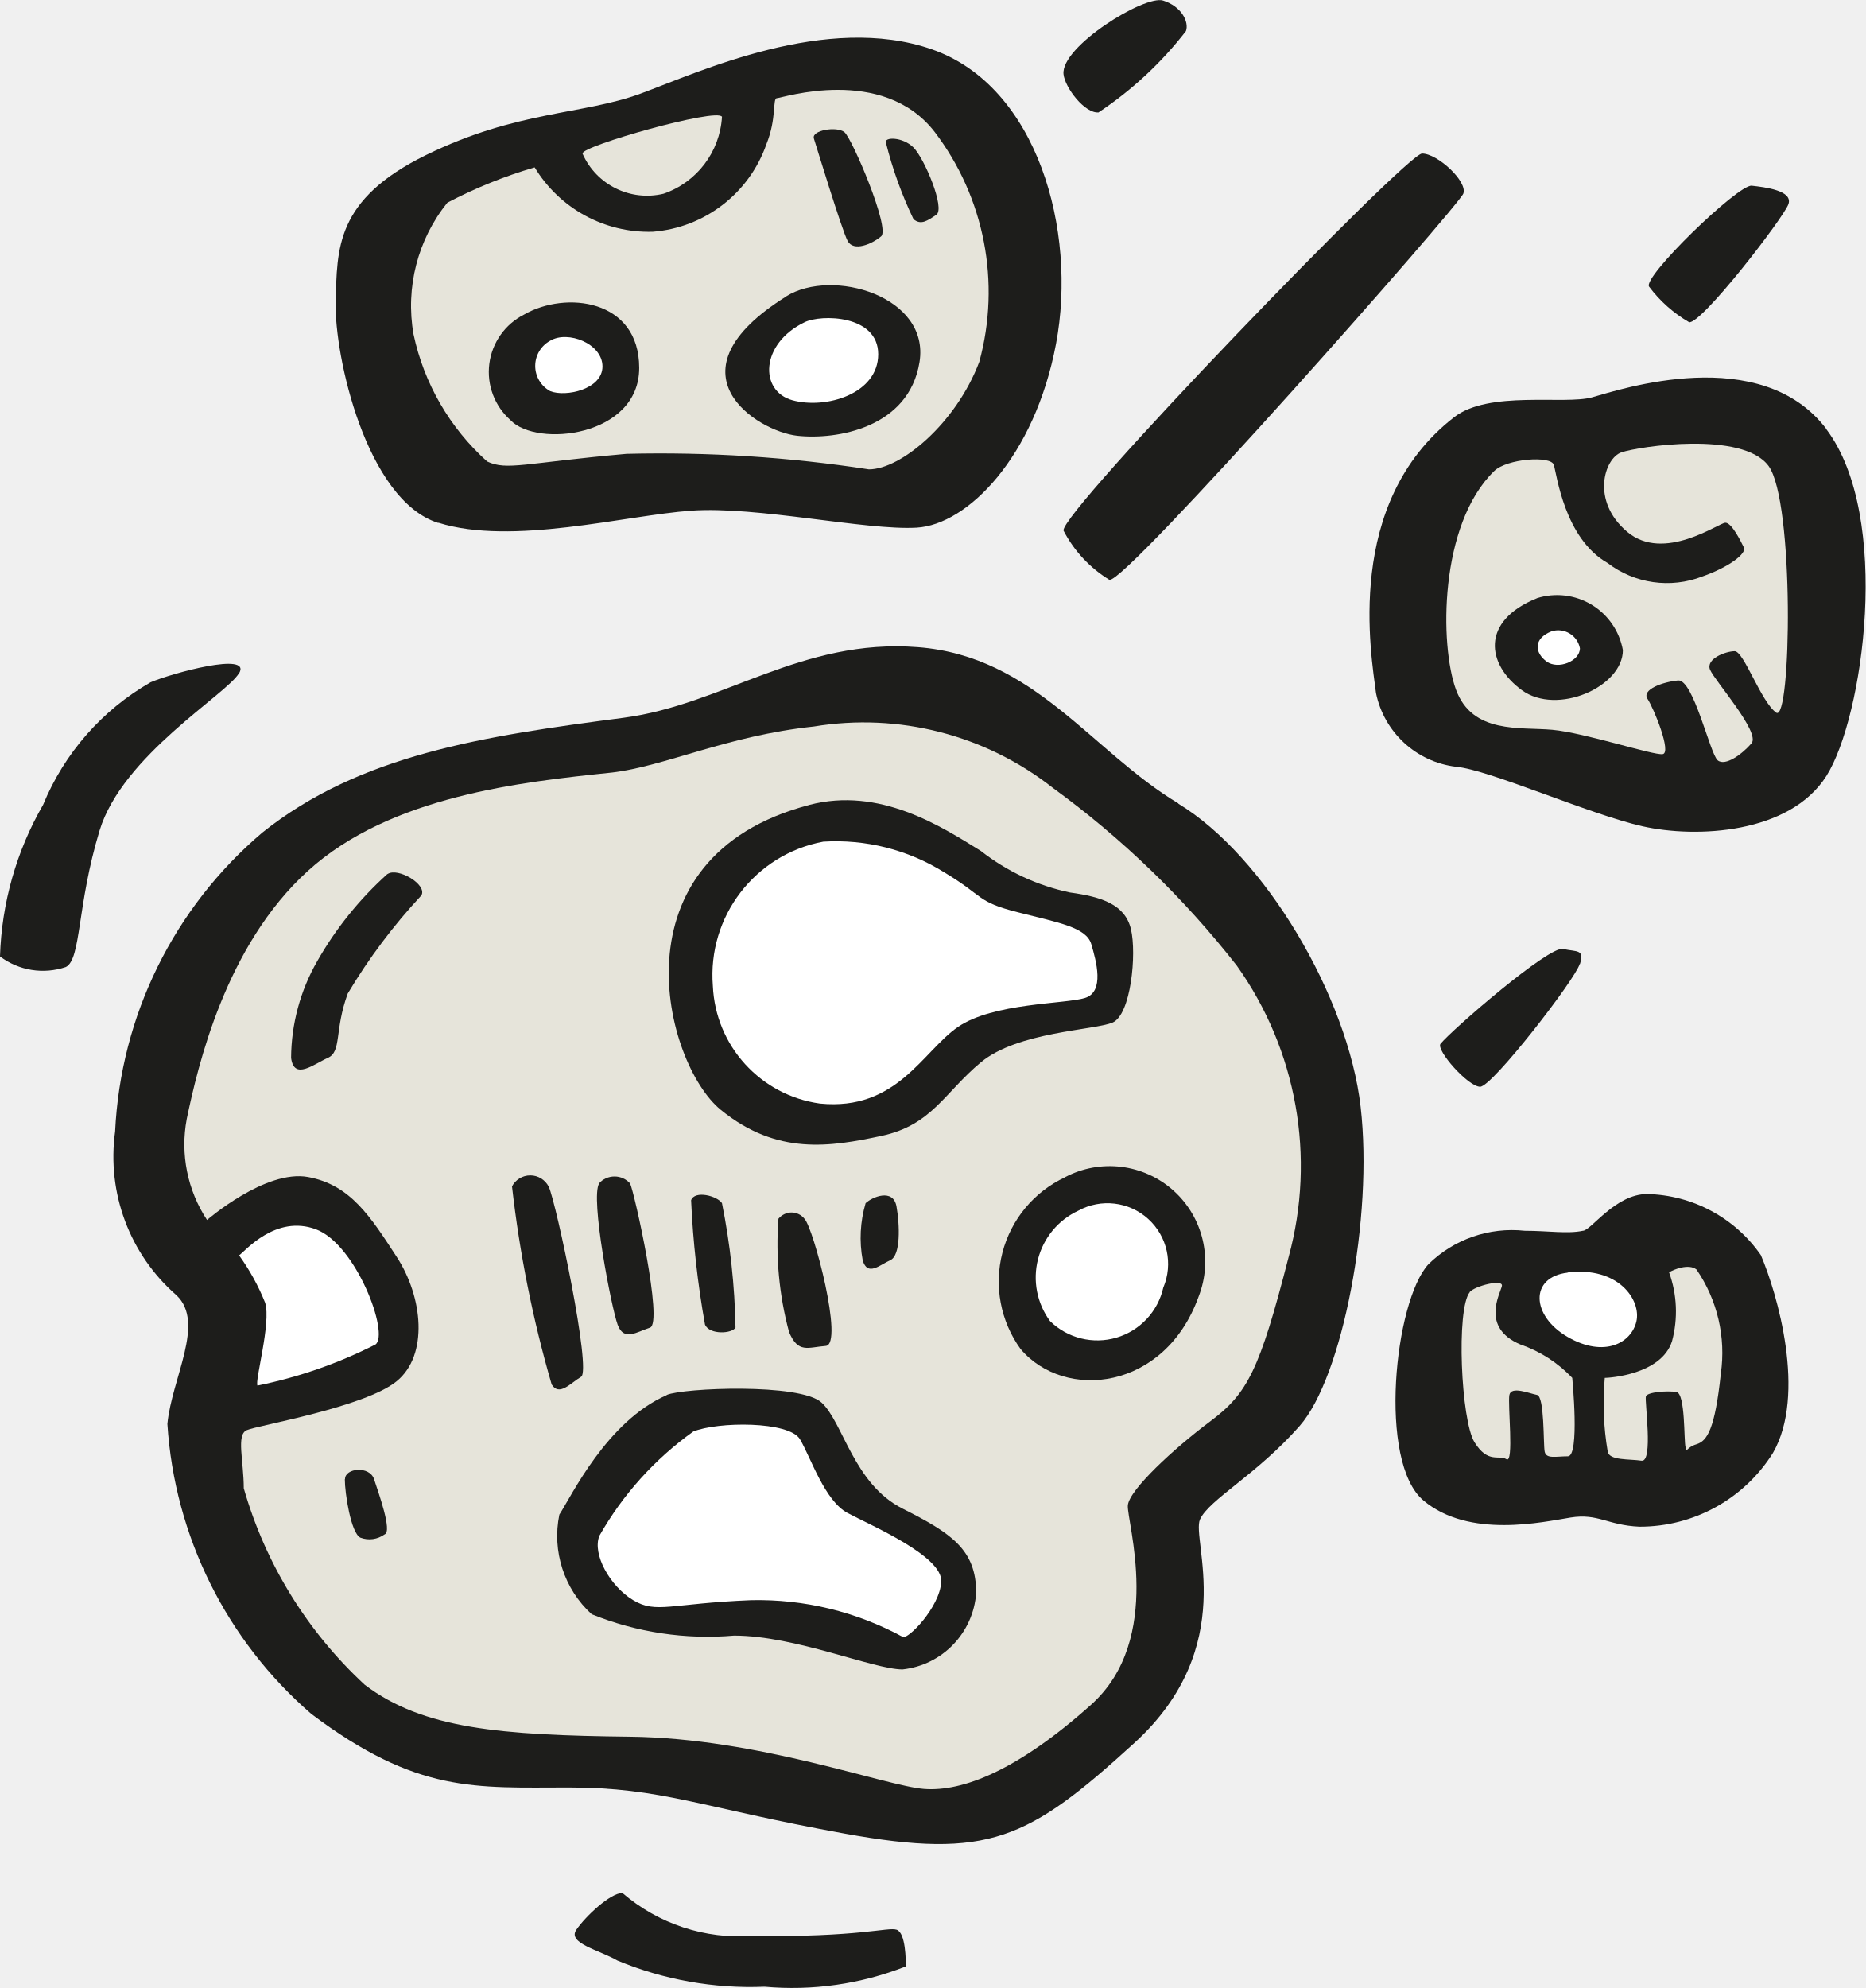
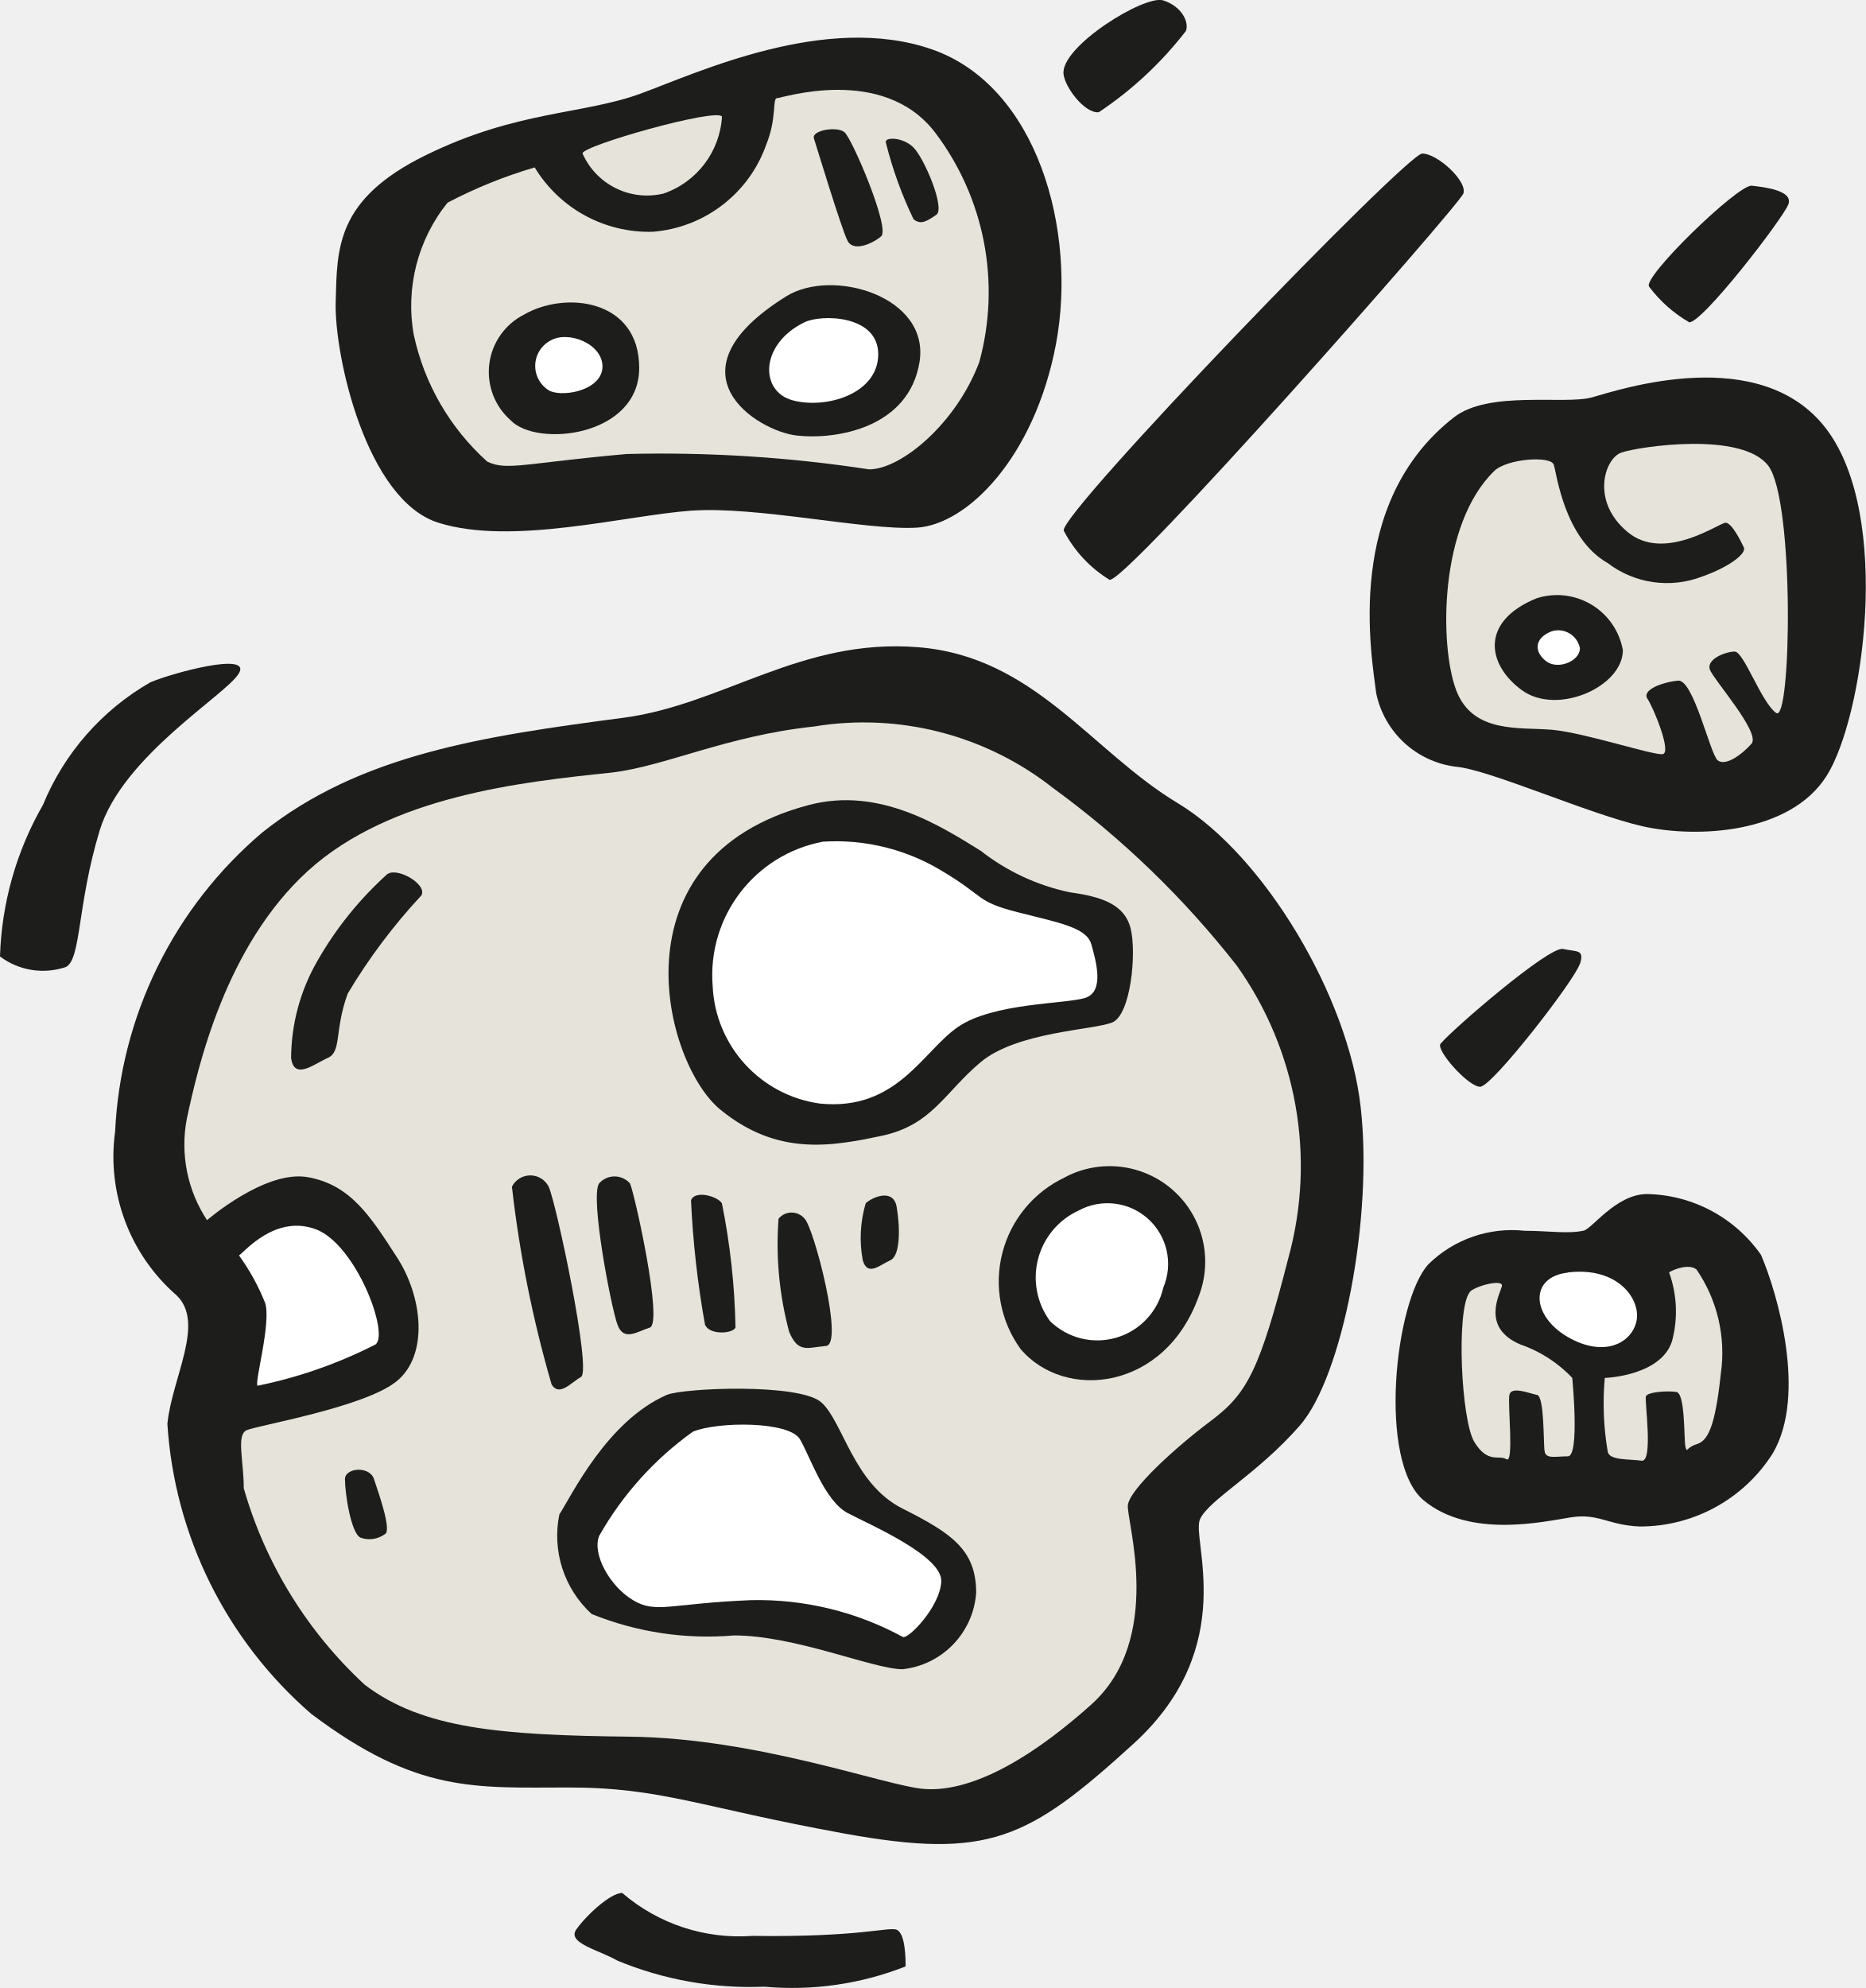
- <svg xmlns="http://www.w3.org/2000/svg" width="127.635" height="135.962" viewBox="0 0 10.211 10.877">
-   <path d="M9.014 6.533c-.175 0-.308.201-.352.201-.083.018-.191 0-.318 0a.652.652 0 0 0-.527.183C7.631 7.119 7.539 8 7.79 8.21s.654.117.805.093.201.042.376.05a.859.859 0 0 0 .731-.403c.185-.32.024-.873-.066-1.083a.779.779 0 0 0-.622-.334zM2.399 2.86c.403.127 1.022-.04 1.383-.066s.956.109 1.234.093.646-.386.763-1.006S5.677.471 5.1.27 3.824.395 3.506.512 2.83.604 2.332.848s-.487.513-.495.805.167 1.083.561 1.208zm3.673.312c.085.024 1.912-2.047 1.936-2.113S7.867.84 7.782.84 5.8 2.806 5.82 2.903a.686.686 0 0 0 .252.27zm3.17-1.409c.066.016.519-.572.545-.646s-.127-.093-.201-.101-.604.505-.561.553a.735.735 0 0 0 .217.193zm-7.933 1.92c.068-.119-.368 0-.485.05a1.375 1.375 0 0 0-.588.67A1.769 1.769 0 0 0 0 5.233a.39.39 0 0 0 .36.058c.085-.042.06-.336.185-.747s.696-.745.763-.861zM6.013.614A2.013 2.013 0 0 0 6.49.17c.018-.05-.024-.135-.125-.167s-.561.252-.545.403c.008.074.117.217.193.209zm3.983 1.735c-.36-.477-1.133-.217-1.284-.175s-.564-.04-.755.109c-.604.469-.453 1.3-.427 1.509a.509.509 0 0 0 .437.403c.183.016.729.26 1.022.326s.805.042 1.006-.276.36-1.417 0-1.896zm-1.35 2.926c.026-.083-.016-.066-.093-.083s-.604.439-.67.519c-.026.034.151.235.217.235s.521-.588.545-.672zm-3.739 5.283c-.05-.016-.201.042-.789.034a.982.982 0 0 1-.712-.235c-.066 0-.201.127-.252.201s.125.111.225.169a1.896 1.896 0 0 0 .805.143 1.695 1.695 0 0 0 .773-.111c0-.032 0-.183-.05-.201zm1.542-6.162c-.477-.286-.787-.805-1.425-.855s-1.065.314-1.61.386c-.771.101-1.443.201-1.978.628A2.286 2.286 0 0 0 .63 6.191a1.006 1.006 0 0 0 .336.896c.159.151-.026.453-.05.704a2.292 2.292 0 0 0 .787 1.586c.58.437.898.403 1.409.403s.72.109 1.509.252 1.006.034 1.586-.495.31-1.115.36-1.224.31-.244.545-.511.403-1.141.334-1.745-.527-1.375-.998-1.66z" fill="#1d1d1b" />
-   <g fill="#e6e4da">
-     <path d="M2.926.916a.731.731 0 0 0 .646.352.718.718 0 0 0 .622-.479c.058-.143.032-.252.058-.252s.578-.183.863.185a1.447 1.447 0 0 1 .244 1.258c-.127.336-.429.588-.604.588a7.521 7.521 0 0 0-1.326-.085c-.561.05-.654.093-.763.042a1.298 1.298 0 0 1-.403-.696.9.9 0 0 1 .185-.72 2.588 2.588 0 0 1 .477-.193z" />
-     <path d="M3.188.84c-.01-.04.737-.252.763-.201a.475.475 0 0 1-.32.421.386.386 0 0 1-.443-.219z" />
-   </g>
-   <path d="M4.454.757c-.014-.044.125-.068.167-.034s.252.527.201.57-.151.085-.183.026-.177-.537-.185-.561zm.394.024c-.012-.032.091-.034.151.026s.175.334.125.368-.085.058-.125.024A2.194 2.194 0 0 1 4.848.78zm-1.98.94c.227-.131.63-.085.63.292s-.561.437-.704.286a.352.352 0 0 1 .074-.578z" fill="#1d1d1b" />
-   <path d="M3.011 1.864c.097-.058.286.016.286.141s-.201.169-.286.135a.157.157 0 0 1 0-.276z" fill="#fff" />
-   <path d="M4.303 1.621c.252-.157.787 0 .729.36s-.453.427-.67.403-.731-.344-.058-.763z" fill="#1d1d1b" />
-   <path d="M4.403 1.763c.089-.044.403-.042.403.175s-.286.302-.469.252-.177-.31.066-.427z" fill="#fff" />
-   <path d="M8.177 2.577c.07-.068.31-.085.326-.034s.058.403.294.537a.535.535 0 0 0 .519.074c.143-.05.244-.125.227-.159s-.066-.135-.101-.135-.336.219-.537.05-.125-.403-.032-.435.662-.119.805.074.125 1.409.042 1.35-.177-.336-.227-.336-.159.042-.135.101.278.344.227.403-.143.127-.185.093-.133-.445-.217-.437-.201.05-.167.101.133.294.083.302-.427-.117-.604-.133-.437.024-.527-.219-.093-.904.209-1.197z" fill="#e6e4da" />
-   <path d="M8.41 3.273a.366.366 0 0 1 .471.284c0 .201-.36.36-.553.219s-.227-.378.083-.503z" fill="#1d1d1b" />
-   <path d="M8.491 3.454a.121.121 0 0 1 .155.093c0 .07-.119.119-.183.072s-.074-.125.028-.165z" fill="#fff" />
-   <path d="M8.042 7.07c.028-.034.185-.074.177-.034s-.119.227.101.32a.708.708 0 0 1 .284.183s.042.429-.024.429-.119.016-.127-.026 0-.302-.042-.31-.141-.05-.151 0 .026.378-.016.352-.101.026-.175-.093-.101-.729-.026-.821zm1.091-.108c.024-.016.109-.05.151-.016a.805.805 0 0 1 .133.57c-.032.302-.074.368-.133.386s-.05.05-.06.016 0-.294-.05-.302-.159 0-.167.024.042.362-.024.352-.177 0-.185-.05a1.564 1.564 0 0 1-.016-.403c.024 0 .31-.018.368-.201a.628.628 0 0 0-.016-.376z" fill="#e6e4da" />
-   <path d="M8.579 6.962c.278-.034.403.151.376.268s-.175.201-.376.085-.209-.328 0-.352z" fill="#fff" />
-   <path d="M3.347 4.227c.292-.034.628-.201 1.107-.252a1.674 1.674 0 0 1 1.308.336 5.063 5.063 0 0 1 1.006.972 1.89 1.89 0 0 1 .284 1.594c-.159.62-.225.747-.427.898s-.445.376-.453.461.201.731-.201 1.091-.704.477-.914.461-.906-.278-1.61-.286-1.133-.042-1.451-.284a2.343 2.343 0 0 1-.662-1.075c0-.151-.042-.292.016-.318s.646-.125.821-.268.143-.461 0-.68-.252-.394-.485-.437-.553.235-.553.235a.751.751 0 0 1-.111-.553c.06-.286.211-.948.664-1.358s1.165-.485 1.66-.537z" fill="#e6e4da" />
-   <path d="M2.121 4.782c.056-.038.219.058.185.117a3.176 3.176 0 0 0-.403.537c-.074.201-.032.318-.109.352s-.185.125-.201 0a1.075 1.075 0 0 1 .143-.529 1.916 1.916 0 0 1 .384-.477zm2.307-.378c.386-.101.722.117.94.252a1.183 1.183 0 0 0 .487.227c.175.024.302.066.334.201s0 .469-.101.511-.519.05-.72.217-.268.344-.545.403-.57.109-.879-.143-.604-1.383.485-1.668z" fill="#1d1d1b" />
-   <path d="M4.504 4.605a1.119 1.119 0 0 1 .662.167c.225.135.175.161.403.219s.376.083.403.175.074.26-.034.294-.503.026-.696.159-.334.461-.755.419a.68.68 0 0 1-.586-.644.743.743 0 0 1 .604-.789z" fill="#fff" />
-   <path d="M5.828 6.441a.523.523 0 0 1 .731.654c-.185.513-.731.572-.974.286a.63.63 0 0 1 .244-.94z" fill="#1d1d1b" />
-   <path d="M5.901 6.624a.332.332 0 0 1 .465.421.37.37 0 0 1-.62.183.403.403 0 0 1 .155-.604zm-4.593.245c.034-.024.201-.225.421-.143s.403.572.326.63a2.54 2.54 0 0 1-.646.225c-.016-.024.076-.344.042-.453a1.208 1.208 0 0 0-.143-.26z" fill="#fff" />
-   <path d="M3.649 7.632c.089-.038.729-.066.847.042s.175.445.443.58.403.225.403.461a.453.453 0 0 1-.403.419c-.159 0-.586-.185-.922-.185a1.691 1.691 0 0 1-.779-.117.58.58 0 0 1-.177-.545c.066-.101.26-.511.588-.654z" fill="#1d1d1b" />
-   <path d="M3.792 7.833c.137-.056.527-.058.586.042s.135.336.26.403.521.235.513.376-.185.32-.211.302a1.66 1.66 0 0 0-.829-.201c-.445.018-.519.076-.646 0s-.225-.252-.185-.352a1.779 1.779 0 0 1 .513-.57z" fill="#fff" />
-   <g fill="#1d1d1b">
-     <path d="M2.801 6.493c.019-.038.058-.062.101-.062s.081.024.101.062c.042.093.235 1.006.177 1.04s-.119.109-.161.042a6.5 6.5 0 0 1-.217-1.083z" />
-     <path d="M3.278 6.475c.021-.024.052-.038.085-.038s.063.014.085.038c.024.05.183.765.109.789s-.143.076-.177-.016-.151-.696-.101-.773zm.504.092c.02-.056.143-.024.169.016a3.8 3.8 0 0 1 .074.68c-.016.034-.143.042-.167-.016a5.17 5.17 0 0 1-.076-.68zm.478.101c.018-.021.044-.034.071-.034a.09.09 0 0 1 .071.034c.05.05.217.688.117.696s-.151.042-.201-.076a1.85 1.85 0 0 1-.058-.62zm.477-.085c.036-.034.151-.083.169.018s.024.268-.034.294-.125.091-.151 0a.67.67 0 0 1 .016-.312zm-2.849 1.51c0-.062.135-.074.159 0s.101.286.058.302c-.039.028-.088.035-.133.018-.052-.026-.085-.244-.085-.32z" />
+ <svg xmlns="http://www.w3.org/2000/svg" width="127.635" height="135.962" viewBox="0 0 10.211 10.877" version="1.1" id="svg340">
+   <defs id="defs344" />
+   <path d="m 9.014,6.533 c -0.175,0 -0.308,0.201 -0.352,0.201 -0.083,0.018 -0.191,0 -0.318,0 a 0.652,0.652 0 0 0 -0.527,0.183 c -0.185,0.201 -0.278,1.083 -0.026,1.292 0.252,0.209 0.654,0.117 0.805,0.093 0.151,-0.024 0.201,0.042 0.376,0.05 a 0.859,0.859 0 0 0 0.731,-0.403 c 0.185,-0.32 0.024,-0.873 -0.066,-1.083 A 0.779,0.779 0 0 0 9.014,6.533 Z M 2.399,2.86 c 0.403,0.127 1.022,-0.04 1.383,-0.066 0.36,-0.026 0.956,0.109 1.234,0.093 0.278,-0.016 0.646,-0.386 0.763,-1.006 C 5.895,1.26 5.677,0.471 5.1,0.27 4.522,0.069 3.824,0.395 3.506,0.512 3.188,0.628 2.83,0.604 2.332,0.848 1.835,1.091 1.845,1.361 1.837,1.653 1.829,1.945 2.004,2.736 2.399,2.86 Z m 3.673,0.312 c 0.085,0.024 1.912,-2.047 1.936,-2.113 0.024,-0.066 -0.141,-0.219 -0.225,-0.219 -0.085,0 -1.982,1.966 -1.962,2.063 a 0.686,0.686 0 0 0 0.252,0.27 z m 3.17,-1.409 c 0.066,0.016 0.519,-0.572 0.545,-0.646 0.026,-0.074 -0.127,-0.093 -0.201,-0.101 -0.074,-0.008 -0.604,0.505 -0.561,0.553 a 0.735,0.735 0 0 0 0.217,0.193 z M 1.308,3.683 c 0.068,-0.119 -0.368,0 -0.485,0.05 A 1.375,1.375 0 0 0 0.235,4.404 1.769,1.769 0 0 0 0,5.233 0.39,0.39 0 0 0 0.36,5.291 C 0.445,5.249 0.421,4.955 0.545,4.545 0.67,4.134 1.242,3.8 1.308,3.683 Z M 6.013,0.614 a 2.013,2.013 0 0 0 0.477,-0.445 c 0.018,-0.05 -0.024,-0.135 -0.125,-0.167 -0.101,-0.032 -0.561,0.252 -0.545,0.403 0.008,0.074 0.117,0.217 0.193,0.209 z M 9.996,2.349 C 9.636,1.872 8.863,2.132 8.712,2.174 8.561,2.216 8.149,2.134 7.957,2.283 7.354,2.752 7.505,3.583 7.531,3.792 a 0.509,0.509 0 0 0 0.437,0.403 c 0.183,0.016 0.729,0.26 1.022,0.326 0.294,0.066 0.805,0.042 1.006,-0.276 0.201,-0.318 0.36,-1.417 0,-1.896 z M 8.646,5.275 c 0.026,-0.083 -0.016,-0.066 -0.093,-0.083 -0.076,-0.016 -0.604,0.439 -0.67,0.519 -0.026,0.034 0.151,0.235 0.217,0.235 0.066,0 0.521,-0.588 0.545,-0.672 z M 4.907,10.558 C 4.856,10.542 4.705,10.6 4.118,10.592 A 0.982,0.982 0 0 1 3.405,10.357 c -0.066,0 -0.201,0.127 -0.252,0.201 -0.05,0.074 0.125,0.111 0.225,0.169 a 1.896,1.896 0 0 0 0.805,0.143 1.695,1.695 0 0 0 0.773,-0.111 c 0,-0.032 0,-0.183 -0.05,-0.201 z M 6.448,4.396 C 5.971,4.11 5.661,3.591 5.023,3.541 4.385,3.49 3.959,3.854 3.413,3.927 2.642,4.028 1.97,4.128 1.435,4.555 a 2.286,2.286 0 0 0 -0.805,1.636 1.006,1.006 0 0 0 0.336,0.896 c 0.159,0.151 -0.026,0.453 -0.05,0.704 a 2.292,2.292 0 0 0 0.787,1.586 c 0.58,0.437 0.898,0.403 1.409,0.403 0.511,0 0.72,0.109 1.509,0.252 0.789,0.143 1.006,0.034 1.586,-0.495 C 6.786,9.006 6.517,8.421 6.567,8.312 6.617,8.204 6.877,8.069 7.112,7.801 7.348,7.533 7.515,6.66 7.446,6.056 7.378,5.452 6.919,4.682 6.448,4.396 Z" fill="#1d1d1b" id="path278" style="stroke-width:0.201" />
+   <path d="M 2.926,0.916 A 0.731,0.731 0 0 0 3.572,1.268 0.718,0.718 0 0 0 4.194,0.789 c 0.058,-0.143 0.032,-0.252 0.058,-0.252 0.026,0 0.578,-0.183 0.863,0.185 A 1.447,1.447 0 0 1 5.359,1.981 C 5.233,2.317 4.931,2.568 4.756,2.568 A 7.521,7.521 0 0 0 3.429,2.484 C 2.868,2.534 2.775,2.577 2.667,2.526 A 1.298,1.298 0 0 1 2.264,1.83 0.9,0.9 0 0 1 2.449,1.109 2.588,2.588 0 0 1 2.926,0.916 Z" fill="#e6e4da" id="path280" style="stroke-width:0.201" />
+   <path d="M 3.188,0.84 C 3.178,0.799 3.924,0.588 3.951,0.638 A 0.475,0.475 0 0 1 3.631,1.059 0.386,0.386 0 0 1 3.188,0.84 Z" fill="#e6e4da" id="path282" style="stroke-width:0.201" />
+   <path d="m 4.454,0.757 c -0.014,-0.044 0.125,-0.068 0.167,-0.034 0.042,0.034 0.252,0.527 0.201,0.57 -0.05,0.042 -0.151,0.085 -0.183,0.026 C 4.607,1.26 4.462,0.781 4.454,0.757 Z" fill="#1d1d1b" id="path284" style="stroke-width:0.201" />
+   <path d="m 4.848,0.781 c -0.012,-0.032 0.091,-0.034 0.151,0.026 0.06,0.06 0.175,0.334 0.125,0.368 -0.05,0.034 -0.085,0.058 -0.125,0.024 A 2.194,2.194 0 0 1 4.848,0.781 Z" fill="#1d1d1b" id="path286" style="stroke-width:0.201" />
+   <path d="M 2.868,1.721 C 3.095,1.59 3.498,1.637 3.498,2.013 c 0,0.376 -0.561,0.437 -0.704,0.286 a 0.352,0.352 0 0 1 0.074,-0.578 z" fill="#1d1d1b" id="path288" style="stroke-width:0.201" />
+   <path d="m 3.011,1.864 c 0.097,-0.058 0.286,0.016 0.286,0.141 0,0.125 -0.201,0.169 -0.286,0.135 a 0.157,0.157 0 0 1 0,-0.276 z" fill="#ffffff" id="path290" style="stroke-width:0.201" />
+   <path d="m 4.303,1.621 c 0.252,-0.157 0.787,0 0.729,0.36 C 4.973,2.341 4.578,2.407 4.361,2.383 4.144,2.359 3.631,2.039 4.303,1.621 Z" fill="#1d1d1b" id="path292" style="stroke-width:0.201" />
+   <path d="m 4.403,1.763 c 0.089,-0.044 0.403,-0.042 0.403,0.175 0,0.217 -0.286,0.302 -0.469,0.252 C 4.154,2.14 4.16,1.88 4.403,1.763 Z" fill="#ffffff" id="path294" style="stroke-width:0.201" />
+   <path d="m 8.177,2.577 c 0.07,-0.068 0.31,-0.085 0.326,-0.034 0.016,0.05 0.058,0.403 0.294,0.537 a 0.535,0.535 0 0 0 0.519,0.074 C 9.459,3.104 9.559,3.029 9.543,2.995 9.527,2.961 9.477,2.86 9.443,2.86 c -0.034,0 -0.336,0.219 -0.537,0.05 C 8.704,2.742 8.781,2.508 8.873,2.476 8.966,2.444 9.535,2.357 9.678,2.55 9.821,2.744 9.803,3.959 9.72,3.901 9.638,3.842 9.543,3.565 9.493,3.565 c -0.05,0 -0.159,0.042 -0.135,0.101 0.024,0.058 0.278,0.344 0.227,0.403 C 9.535,4.126 9.443,4.195 9.4,4.16 9.358,4.126 9.268,3.716 9.183,3.724 9.099,3.732 8.982,3.774 9.016,3.824 9.05,3.875 9.149,4.118 9.099,4.126 9.048,4.134 8.672,4.009 8.495,3.993 8.318,3.977 8.058,4.017 7.968,3.774 7.877,3.53 7.875,2.87 8.177,2.577 Z" fill="#e6e4da" id="path296" style="stroke-width:0.201" />
+   <path d="m 8.41,3.273 a 0.366,0.366 0 0 1 0.471,0.284 c 0,0.201 -0.36,0.36 -0.553,0.219 C 8.135,3.635 8.1,3.398 8.41,3.273 Z" fill="#1d1d1b" id="path298" style="stroke-width:0.201" />
+   <path d="m 8.491,3.454 a 0.121,0.121 0 0 1 0.155,0.093 c 0,0.07 -0.119,0.119 -0.183,0.072 -0.064,-0.046 -0.074,-0.125 0.028,-0.165 z" fill="#ffffff" id="path300" style="stroke-width:0.201" />
+   <path d="m 8.042,7.07 c 0.028,-0.034 0.185,-0.074 0.177,-0.034 -0.008,0.04 -0.119,0.227 0.101,0.32 a 0.708,0.708 0 0 1 0.284,0.183 c 0,0 0.042,0.429 -0.024,0.429 -0.066,0 -0.119,0.016 -0.127,-0.026 -0.008,-0.042 0,-0.302 -0.042,-0.31 -0.042,-0.008 -0.141,-0.05 -0.151,0 -0.01,0.05 0.026,0.378 -0.016,0.352 -0.042,-0.026 -0.101,0.026 -0.175,-0.093 -0.074,-0.119 -0.101,-0.729 -0.026,-0.821 z" fill="#e6e4da" id="path302" style="stroke-width:0.201" />
+   <path d="m 9.133,6.962 c 0.024,-0.016 0.109,-0.05 0.151,-0.016 a 0.805,0.805 0 0 1 0.133,0.57 c -0.032,0.302 -0.074,0.368 -0.133,0.386 -0.058,0.018 -0.05,0.05 -0.06,0.016 -0.01,-0.034 0,-0.294 -0.05,-0.302 -0.05,-0.008 -0.159,0 -0.167,0.024 -0.008,0.024 0.042,0.362 -0.024,0.352 -0.066,-0.01 -0.177,0 -0.185,-0.05 a 1.564,1.564 0 0 1 -0.016,-0.403 c 0.024,0 0.31,-0.018 0.368,-0.201 a 0.628,0.628 0 0 0 -0.016,-0.376 z" fill="#e6e4da" id="path304" style="stroke-width:0.201" />
+   <path d="m 8.579,6.962 c 0.278,-0.034 0.403,0.151 0.376,0.268 -0.026,0.117 -0.175,0.201 -0.376,0.085 -0.201,-0.117 -0.209,-0.328 0,-0.352 z" fill="#ffffff" id="path306" style="stroke-width:0.201" />
+   <path d="M 3.347,4.227 C 3.639,4.193 3.975,4.026 4.454,3.975 a 1.674,1.674 0 0 1 1.308,0.336 5.063,5.063 0 0 1 1.006,0.972 1.89,1.89 0 0 1 0.284,1.594 c -0.159,0.62 -0.225,0.747 -0.427,0.898 -0.201,0.151 -0.445,0.376 -0.453,0.461 -0.008,0.085 0.201,0.731 -0.201,1.091 -0.403,0.36 -0.704,0.477 -0.914,0.461 -0.209,-0.016 -0.906,-0.278 -1.61,-0.286 -0.704,-0.008 -1.133,-0.042 -1.451,-0.284 a 2.343,2.343 0 0 1 -0.662,-1.075 c 0,-0.151 -0.042,-0.292 0.016,-0.318 0.058,-0.026 0.646,-0.125 0.821,-0.268 0.175,-0.143 0.143,-0.461 0,-0.68 C 2.029,6.658 1.92,6.483 1.686,6.441 1.453,6.398 1.133,6.676 1.133,6.676 A 0.751,0.751 0 0 1 1.022,6.123 C 1.083,5.837 1.234,5.175 1.686,4.764 2.139,4.354 2.852,4.279 3.347,4.227 Z" fill="#e6e4da" id="path308" style="stroke-width:0.201" />
+   <path d="m 2.121,4.782 c 0.056,-0.038 0.219,0.058 0.185,0.117 a 3.176,3.176 0 0 0 -0.403,0.537 c -0.074,0.201 -0.032,0.318 -0.109,0.352 -0.076,0.034 -0.185,0.125 -0.201,0 a 1.075,1.075 0 0 1 0.143,-0.529 1.916,1.916 0 0 1 0.384,-0.477 z" fill="#1d1d1b" id="path310" style="stroke-width:0.201" />
+   <path d="M 4.428,4.404 C 4.814,4.303 5.15,4.521 5.367,4.655 a 1.183,1.183 0 0 0 0.487,0.227 c 0.175,0.024 0.302,0.066 0.334,0.201 0.032,0.135 0,0.469 -0.101,0.511 -0.101,0.042 -0.519,0.05 -0.72,0.217 C 5.166,5.98 5.1,6.157 4.822,6.215 4.544,6.274 4.252,6.324 3.943,6.072 3.633,5.821 3.339,4.69 4.428,4.404 Z" fill="#1d1d1b" id="path312" style="stroke-width:0.201" />
+   <path d="m 4.504,4.605 a 1.119,1.119 0 0 1 0.662,0.167 c 0.225,0.135 0.175,0.161 0.403,0.219 0.227,0.058 0.376,0.083 0.403,0.175 0.026,0.093 0.074,0.26 -0.034,0.294 -0.109,0.034 -0.503,0.026 -0.696,0.159 -0.193,0.133 -0.334,0.461 -0.755,0.419 A 0.68,0.68 0 0 1 3.9,5.394 0.743,0.743 0 0 1 4.504,4.605 Z" fill="#ffffff" id="path314" style="stroke-width:0.201" />
+   <path d="m 5.828,6.441 a 0.523,0.523 0 0 1 0.731,0.654 c -0.185,0.513 -0.731,0.572 -0.974,0.286 a 0.63,0.63 0 0 1 0.244,-0.94 z" fill="#1d1d1b" id="path316" style="stroke-width:0.201" />
+   <path d="m 5.901,6.624 a 0.332,0.332 0 0 1 0.465,0.421 0.37,0.37 0 0 1 -0.62,0.183 0.403,0.403 0 0 1 0.155,-0.604 z" fill="#ffffff" id="path318" style="stroke-width:0.201" />
+   <path d="m 1.308,6.869 c 0.034,-0.024 0.201,-0.225 0.421,-0.143 0.219,0.083 0.403,0.572 0.326,0.63 A 2.54,2.54 0 0 1 1.409,7.582 c -0.016,-0.024 0.076,-0.344 0.042,-0.453 A 1.208,1.208 0 0 0 1.308,6.869 Z" fill="#ffffff" id="path320" style="stroke-width:0.201" />
+   <path d="m 3.649,7.632 c 0.089,-0.038 0.729,-0.066 0.847,0.042 0.119,0.109 0.175,0.445 0.443,0.58 0.268,0.135 0.403,0.225 0.403,0.461 A 0.453,0.453 0 0 1 4.939,9.133 c -0.159,0 -0.586,-0.185 -0.922,-0.185 A 1.691,1.691 0 0 1 3.238,8.831 0.58,0.58 0 0 1 3.061,8.286 c 0.066,-0.101 0.26,-0.511 0.588,-0.654 z" fill="#1d1d1b" id="path322" style="stroke-width:0.201" />
+   <path d="m 3.792,7.833 c 0.137,-0.056 0.527,-0.058 0.586,0.042 0.058,0.101 0.135,0.336 0.26,0.403 0.125,0.066 0.521,0.235 0.513,0.376 -0.008,0.141 -0.185,0.32 -0.211,0.302 A 1.66,1.66 0 0 0 4.11,8.755 c -0.445,0.018 -0.519,0.076 -0.646,0 -0.127,-0.076 -0.225,-0.252 -0.185,-0.352 a 1.779,1.779 0 0 1 0.513,-0.57 z" fill="#ffffff" id="path324" style="stroke-width:0.201" />
+   <g fill="#1d1d1b" id="g338" transform="matrix(0.201251,0,0,0.201251,-1.332282,-1.005743)">
+     <path d="m 20.54,37.26 a 0.56,0.56 0 0 1 1,0 c 0.21,0.46 1.17,5 0.88,5.17 -0.29,0.17 -0.59,0.54 -0.8,0.21 a 32.31,32.31 0 0 1 -1.08,-5.38 z" id="path326" />
+     <path d="m 22.91,37.17 a 0.56,0.56 0 0 1 0.84,0 c 0.12,0.25 0.91,3.8 0.54,3.92 -0.37,0.12 -0.71,0.38 -0.88,-0.08 -0.17,-0.46 -0.75,-3.46 -0.5,-3.84 z" id="path328" />
+     <path d="m 25.41,37.63 c 0.1,-0.28 0.71,-0.12 0.84,0.08 a 18.89,18.89 0 0 1 0.37,3.38 c -0.08,0.17 -0.71,0.21 -0.83,-0.08 a 25.7,25.7 0 0 1 -0.38,-3.38 z" id="path330" />
+     <path d="m 27.79,38.13 a 0.46,0.46 0 0 1 0.71,0 c 0.25,0.25 1.08,3.42 0.58,3.46 -0.5,0.04 -0.75,0.21 -1,-0.38 a 9.2,9.2 0 0 1 -0.29,-3.08 z" id="path332" />
+     <path d="m 30.16,37.71 c 0.18,-0.17 0.75,-0.41 0.84,0.09 0.09,0.5 0.12,1.33 -0.17,1.46 -0.29,0.13 -0.62,0.45 -0.75,0 a 3.32,3.32 0 0 1 0.08,-1.55 z" id="path334" />
+     <path d="m 16,45.21 c 0,-0.31 0.67,-0.37 0.79,0 0.12,0.37 0.5,1.42 0.29,1.5 A 0.71,0.71 0 0 1 16.42,46.8 C 16.16,46.67 16,45.59 16,45.21 Z" id="path336" />
  </g>
</svg>
